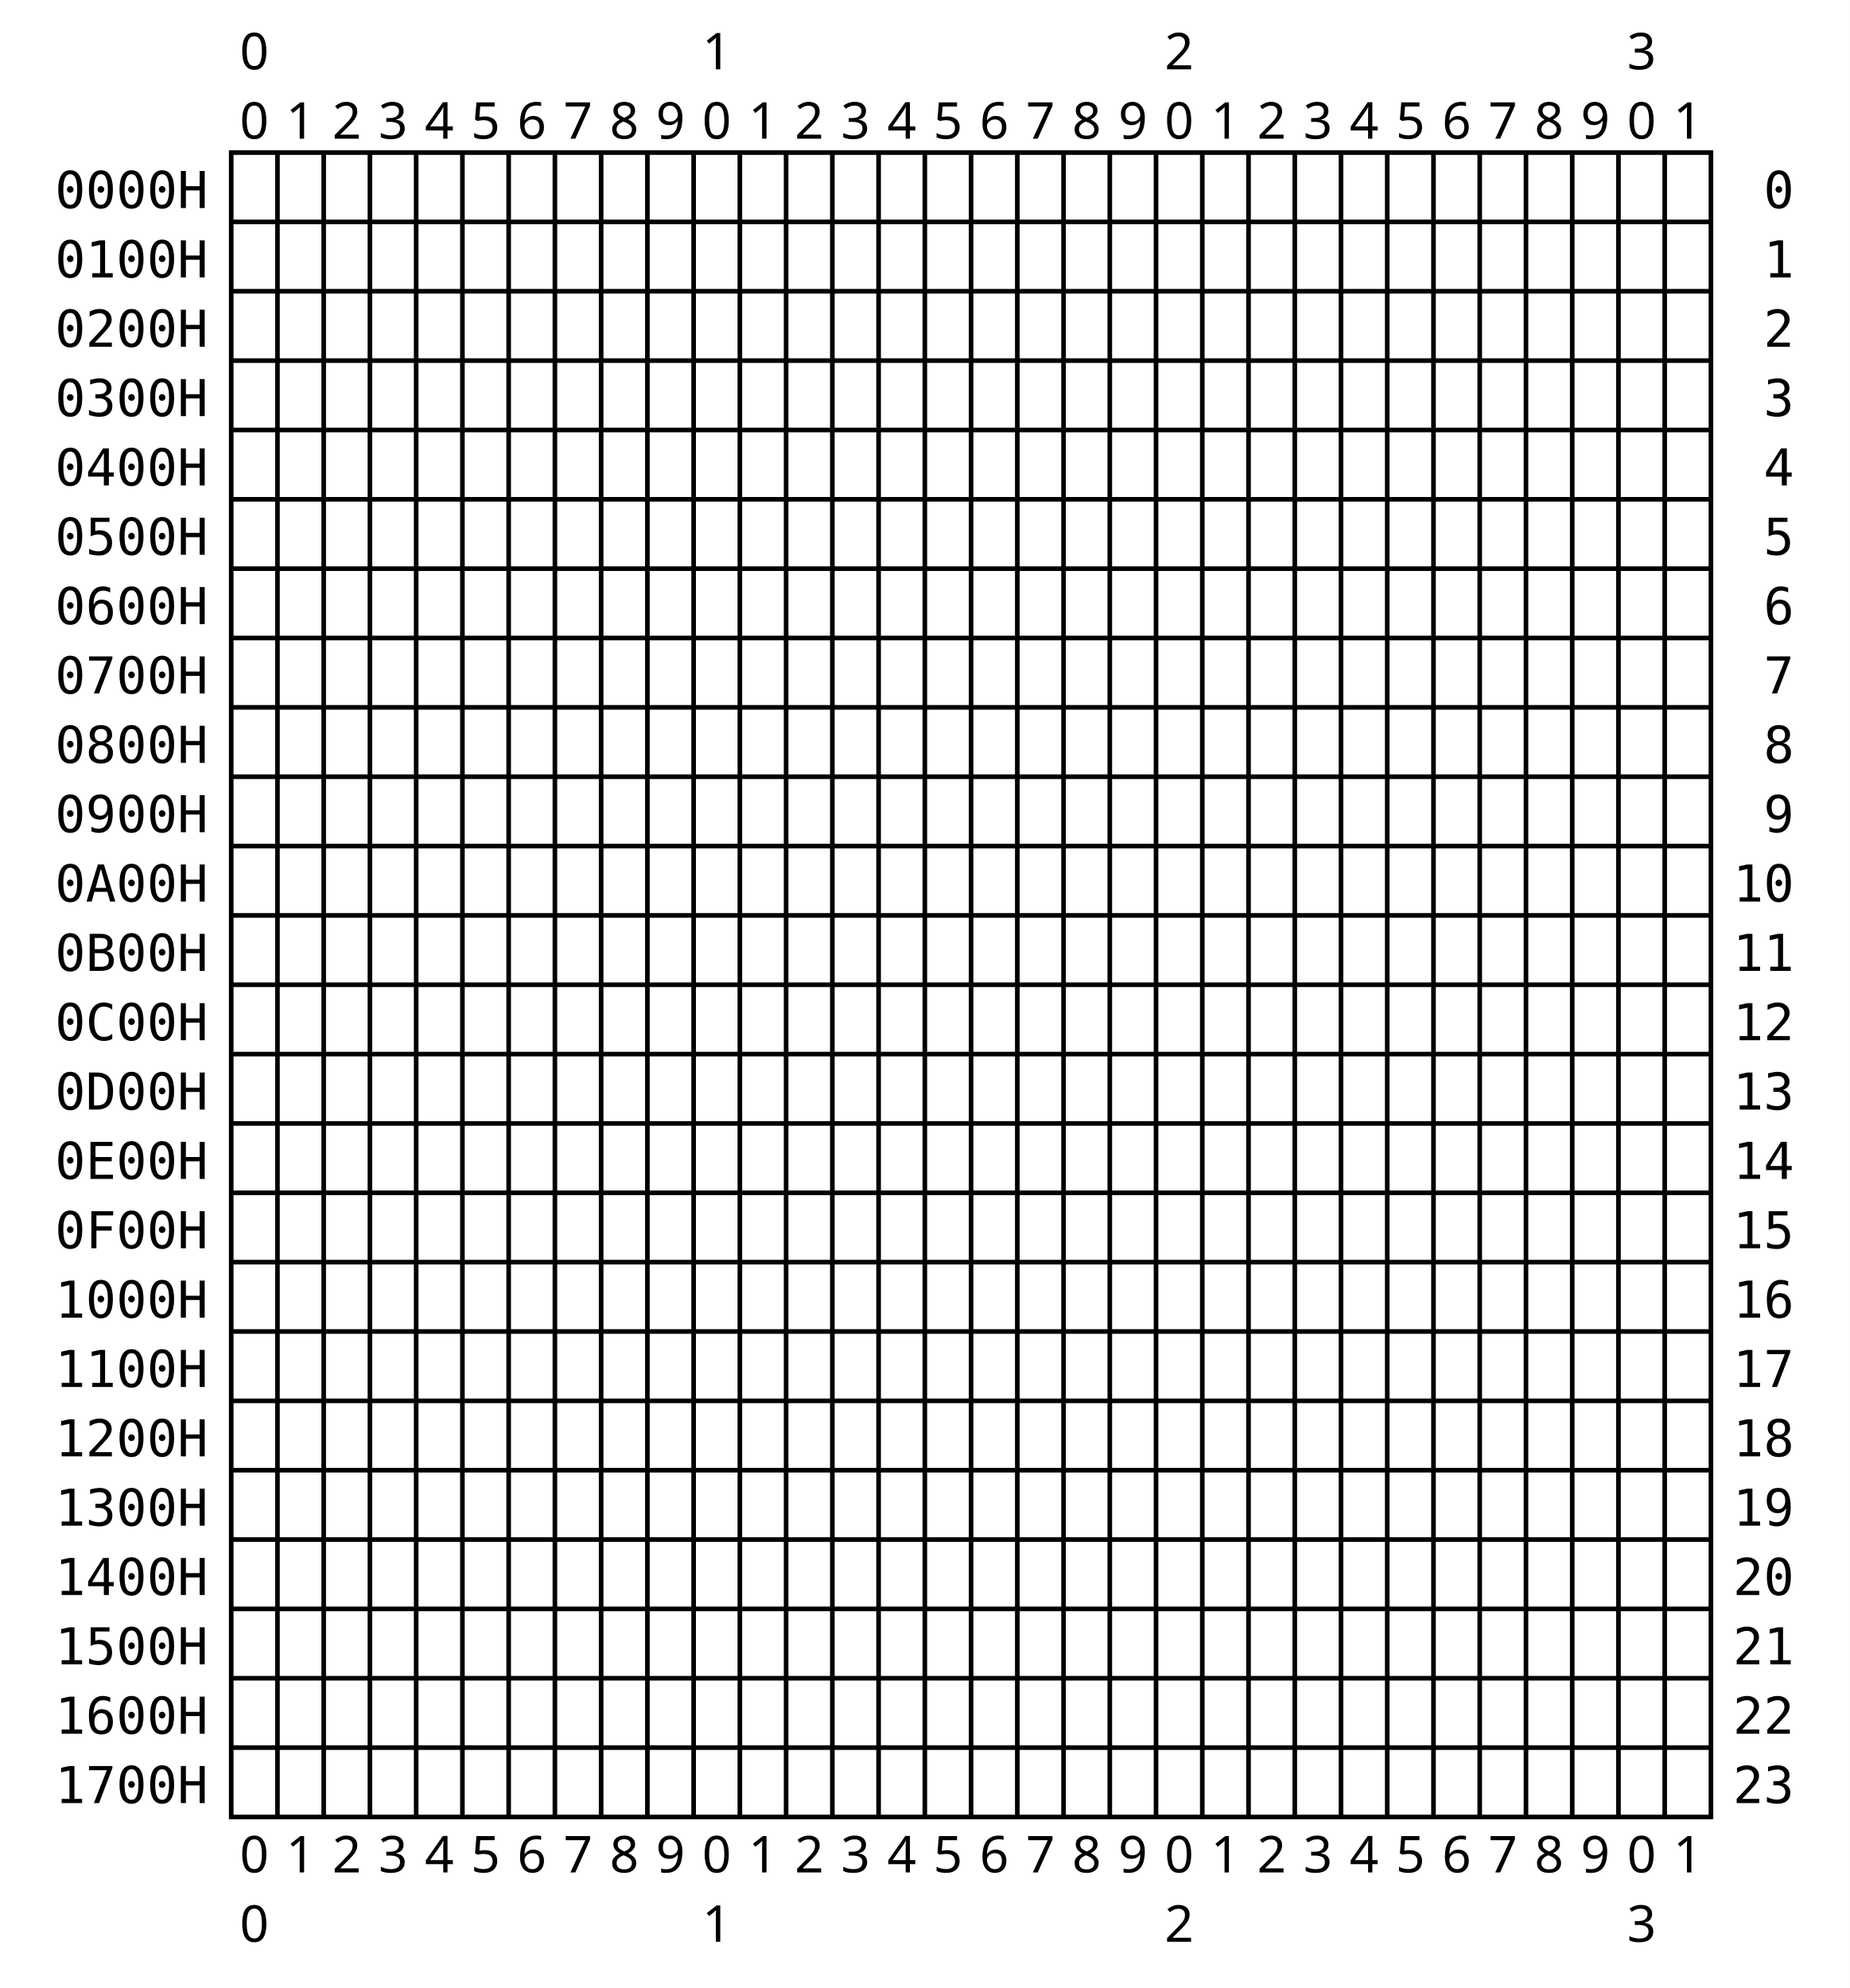
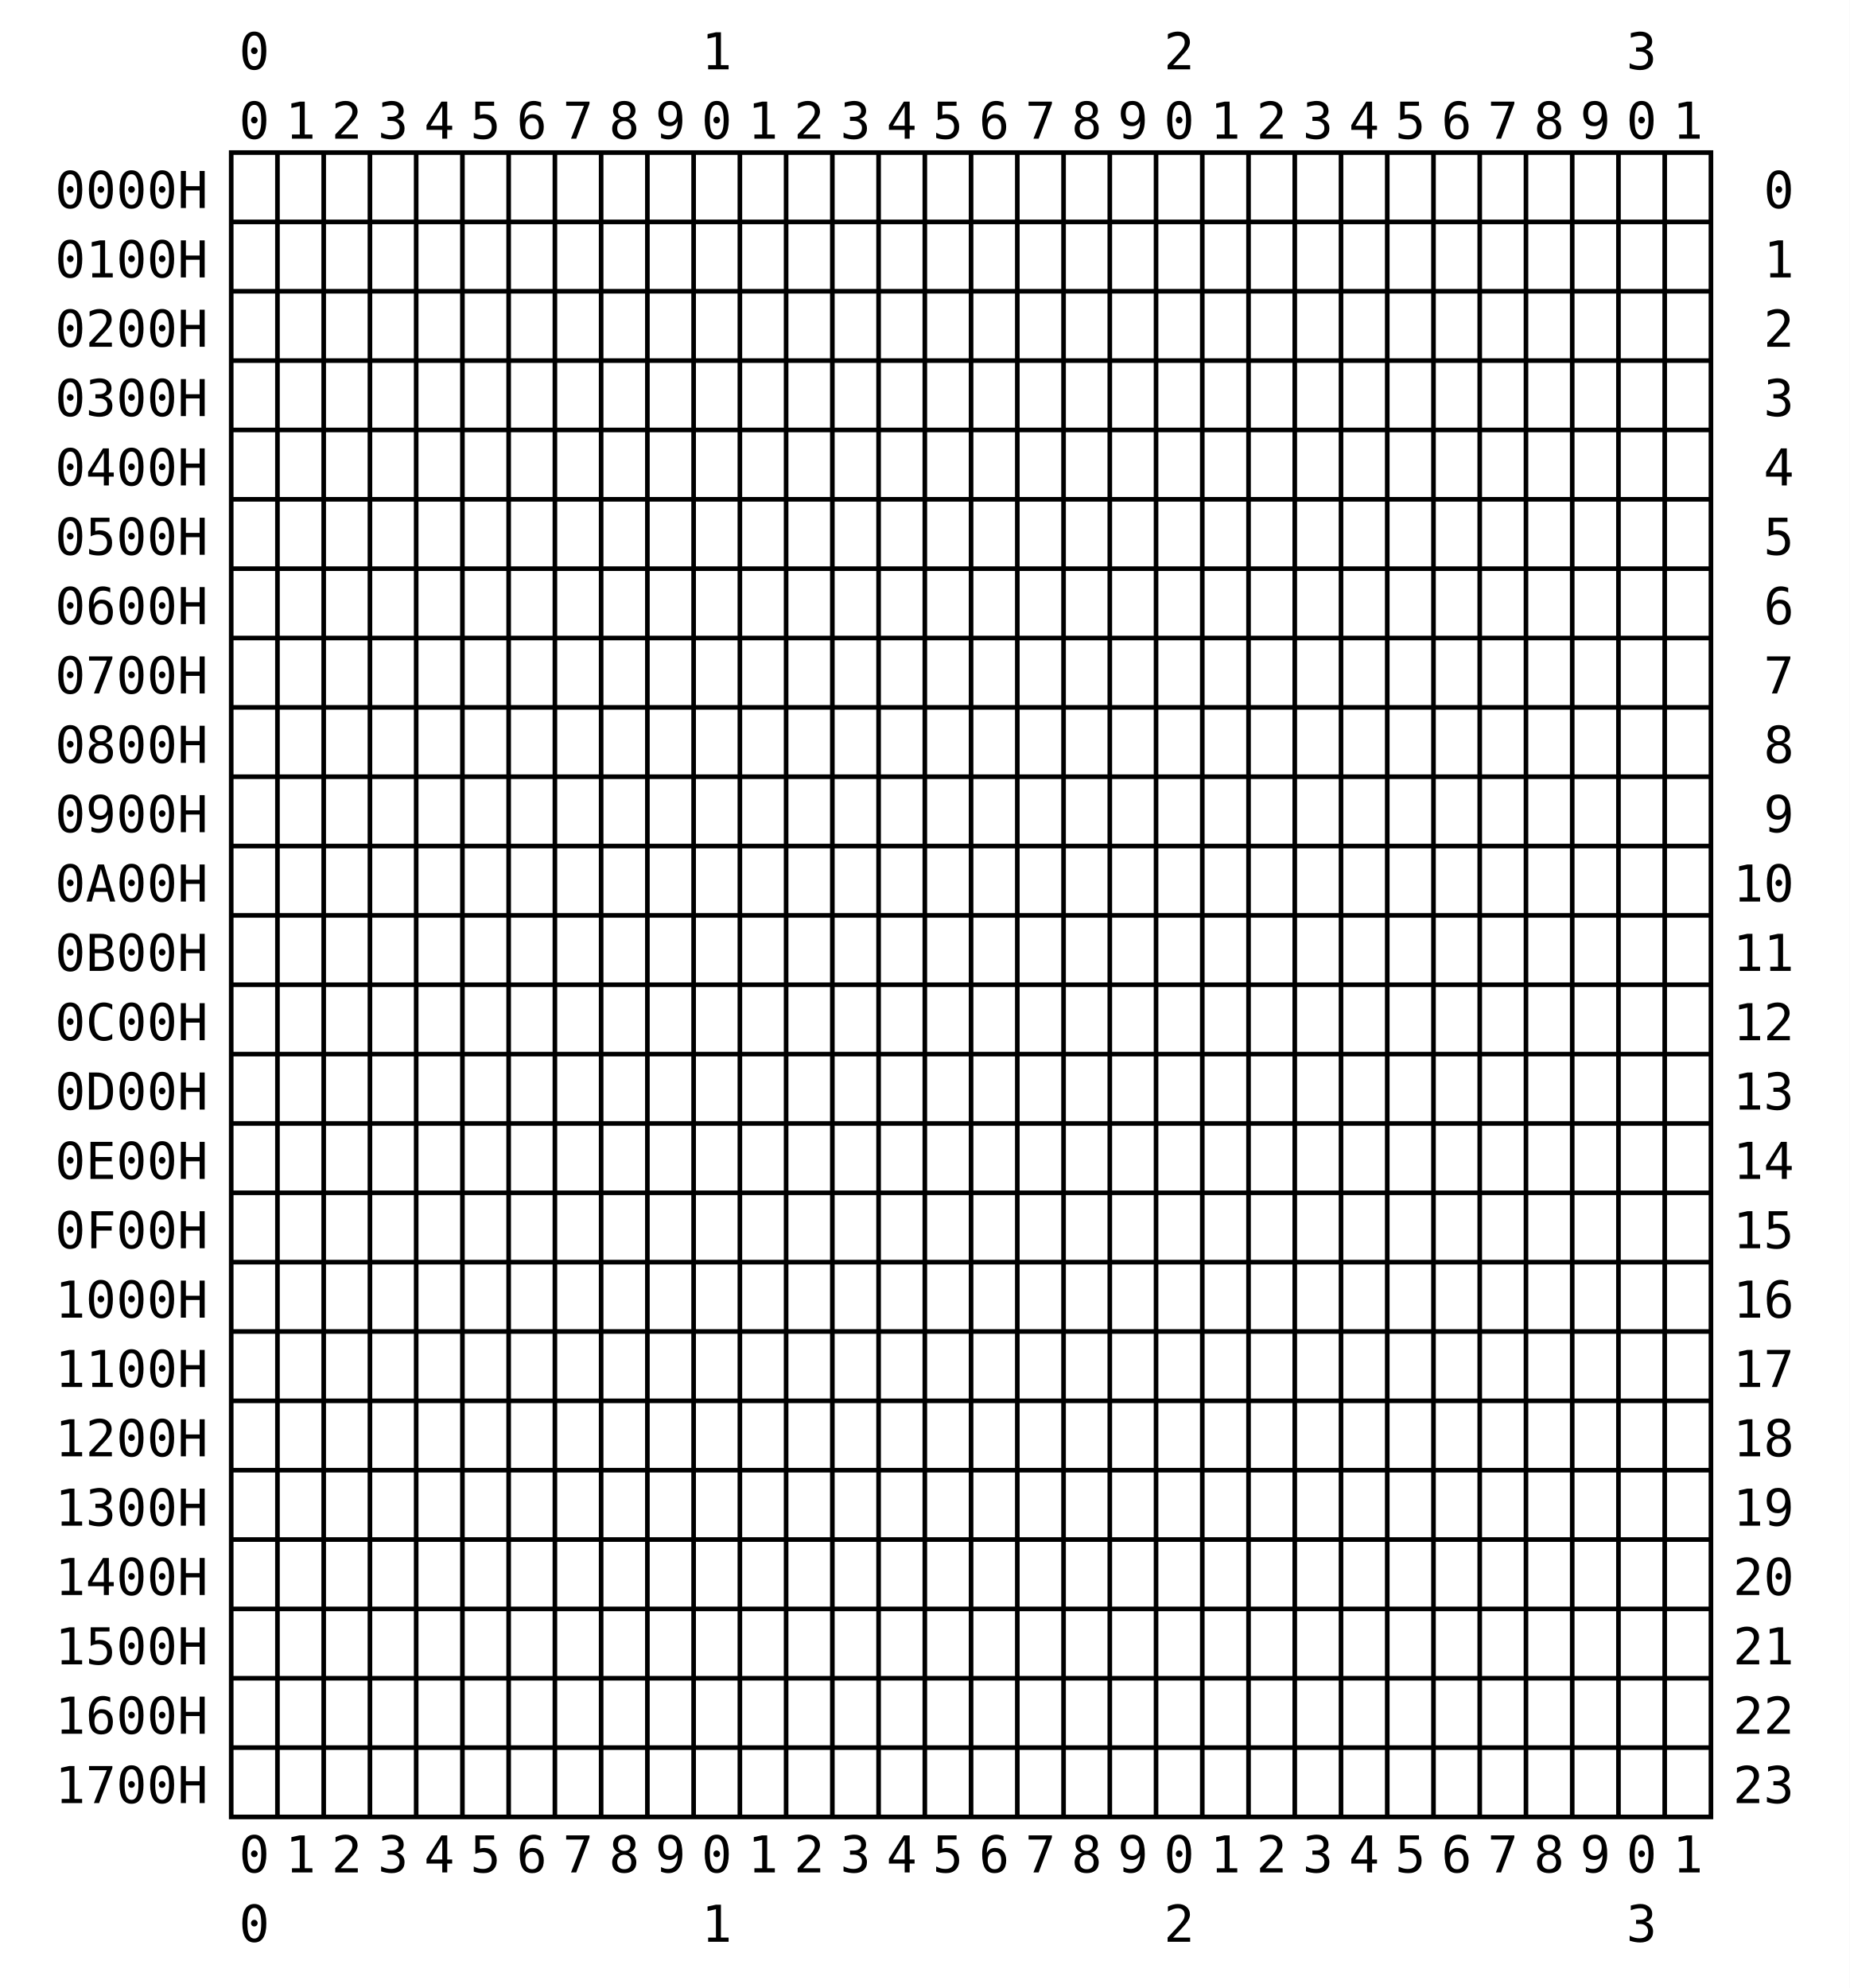
<svg xmlns="http://www.w3.org/2000/svg" xmlns:xlink="http://www.w3.org/1999/xlink" width="400" height="430" baseProfile="full">
  <rect width="100%" height="100%" fill="#fff" />
  <defs>
    <g id="a">
      <text>0</text>
      <text x="10">1</text>
      <text x="20">2</text>
      <text x="30">3</text>
      <text x="40">4</text>
      <text x="50">5</text>
      <text x="60">6</text>
      <text x="70">7</text>
      <text x="80">8</text>
      <text x="90">9</text>
    </g>
  </defs>
  <g font-size="11">
-     <g font-family="SFMono-Regular" text-anchor="middle" transform="translate(10 30)">
+     <g font-family="Lucida Console, Monaco, monospace" text-anchor="middle" transform="translate(10 30)">
      <use xlink:href="#a" x="45" />
      <use xlink:href="#a" x="145" />
      <use xlink:href="#a" x="245" />
      <use xlink:href="#a" x="45" y="375" />
      <use xlink:href="#a" x="145" y="375" />
      <use xlink:href="#a" x="245" y="375" />
      <text x="345">0</text>
      <text x="355">1</text>
      <text x="345" y="375">0</text>
      <text x="355" y="375">1</text>
      <text x="45" y="-15">0</text>
      <text x="145" y="-15">1</text>
      <text x="245" y="-15">2</text>
      <text x="345" y="-15">3</text>
      <text x="45" y="390">0</text>
      <text x="145" y="390">1</text>
      <text x="245" y="390">2</text>
      <text x="345" y="390">3</text>
    </g>
    <g font-family="Lucida Console, Monaco, monospace" text-anchor="end">
      <text transform="translate(45 45)">0000H</text>
      <text y="15" transform="translate(45 45)">0100H</text>
      <text y="30" transform="translate(45 45)">0200H</text>
      <text y="45" transform="translate(45 45)">0300H</text>
      <text y="60" transform="translate(45 45)">0400H</text>
      <text y="75" transform="translate(45 45)">0500H</text>
      <text y="90" transform="translate(45 45)">0600H</text>
      <text y="105" transform="translate(45 45)">0700H</text>
      <text y="120" transform="translate(45 45)">0800H</text>
      <text y="135" transform="translate(45 45)">0900H</text>
      <text y="150" transform="translate(45 45)">0A00H</text>
      <text y="165" transform="translate(45 45)">0B00H</text>
      <text y="180" transform="translate(45 45)">0C00H</text>
      <text y="195" transform="translate(45 45)">0D00H</text>
      <text y="210" transform="translate(45 45)">0E00H</text>
      <text y="225" transform="translate(45 45)">0F00H</text>
      <text y="240" transform="translate(45 45)">1000H</text>
      <text y="255" transform="translate(45 45)">1100H</text>
      <text y="270" transform="translate(45 45)">1200H</text>
      <text y="285" transform="translate(45 45)">1300H</text>
      <text y="300" transform="translate(45 45)">1400H</text>
      <text y="315" transform="translate(45 45)">1500H</text>
      <text y="330" transform="translate(45 45)">1600H</text>
      <text y="345" transform="translate(45 45)">1700H</text>
      <text transform="translate(388 45)">0</text>
      <text y="15" transform="translate(388 45)">1</text>
      <text y="30" transform="translate(388 45)">2</text>
      <text y="45" transform="translate(388 45)">3</text>
      <text y="60" transform="translate(388 45)">4</text>
      <text y="75" transform="translate(388 45)">5</text>
      <text y="90" transform="translate(388 45)">6</text>
      <text y="105" transform="translate(388 45)">7</text>
      <text y="120" transform="translate(388 45)">8</text>
      <text y="135" transform="translate(388 45)">9</text>
      <text y="150" transform="translate(388 45)">10</text>
      <text y="165" transform="translate(388 45)">11</text>
      <text y="180" transform="translate(388 45)">12</text>
      <text y="195" transform="translate(388 45)">13</text>
      <text y="210" transform="translate(388 45)">14</text>
      <text y="225" transform="translate(388 45)">15</text>
      <text y="240" transform="translate(388 45)">16</text>
      <text y="255" transform="translate(388 45)">17</text>
      <text y="270" transform="translate(388 45)">18</text>
      <text y="285" transform="translate(388 45)">19</text>
      <text y="300" transform="translate(388 45)">20</text>
      <text y="315" transform="translate(388 45)">21</text>
      <text y="330" transform="translate(388 45)">22</text>
      <text y="345" transform="translate(388 45)">23</text>
      <path fill="none" stroke="#000" d="M50 33h320v360H50zm10 0v360m10 0V33m10 0v360m10 0V33m10 0v360m10 0V33m10 0v360m10 0V33m10 0v360m10 0V33m10 0v360m10 0V33m10 0v360m10 0V33m10 0v360m10 0V33m10 0v360m10 0V33m10 0v360m10 0V33m10 0v360m10 0V33m10 0v360m10 0V33m10 0v360m10 0V33m10 0v360m10 0V33m10 0v360m10 0V33m10 0v360M50 48h320m0 15H50m0 15h320m0 15H50m0 15h320m0 15H50m0 15h320m0 15H50m0 15h320m0 15H50m0 15h320m0 15H50m0 15h320m0 15H50m0 15h320m0 15H50m0 15h320m0 15H50m0 15h320m0 15H50m0 15h320m0 15H50m0 15h320" />
    </g>
  </g>
</svg>
